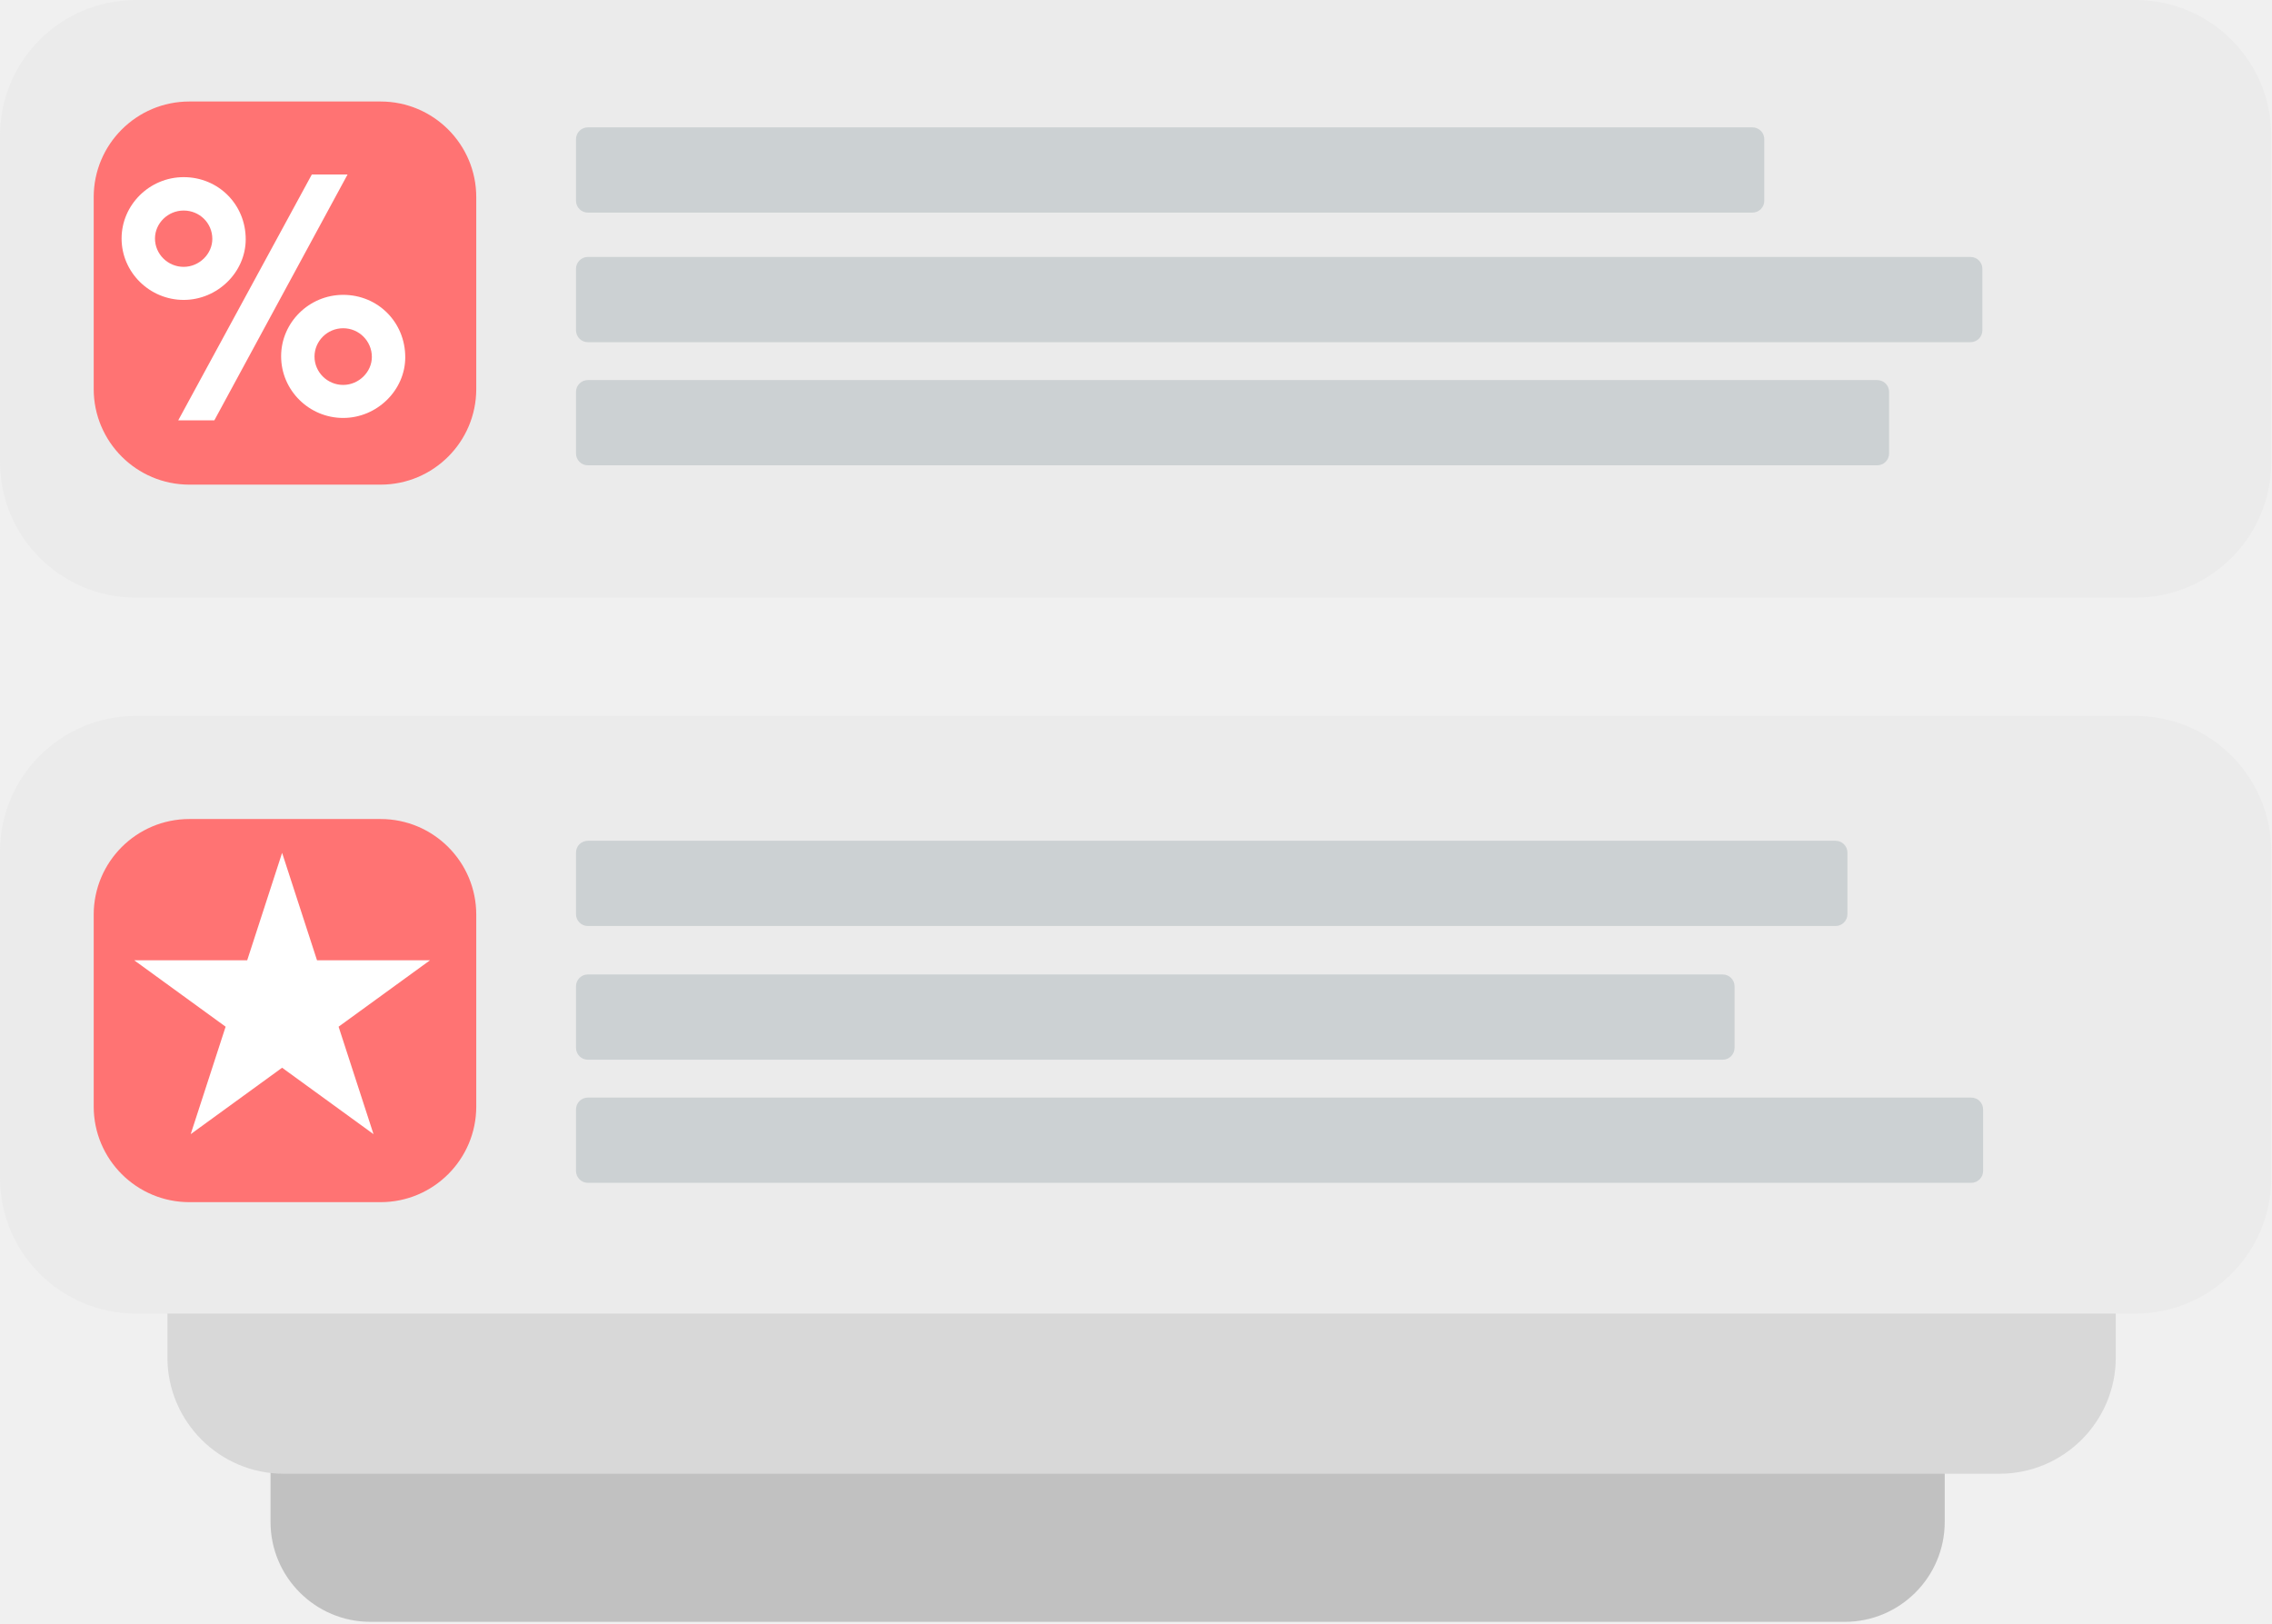
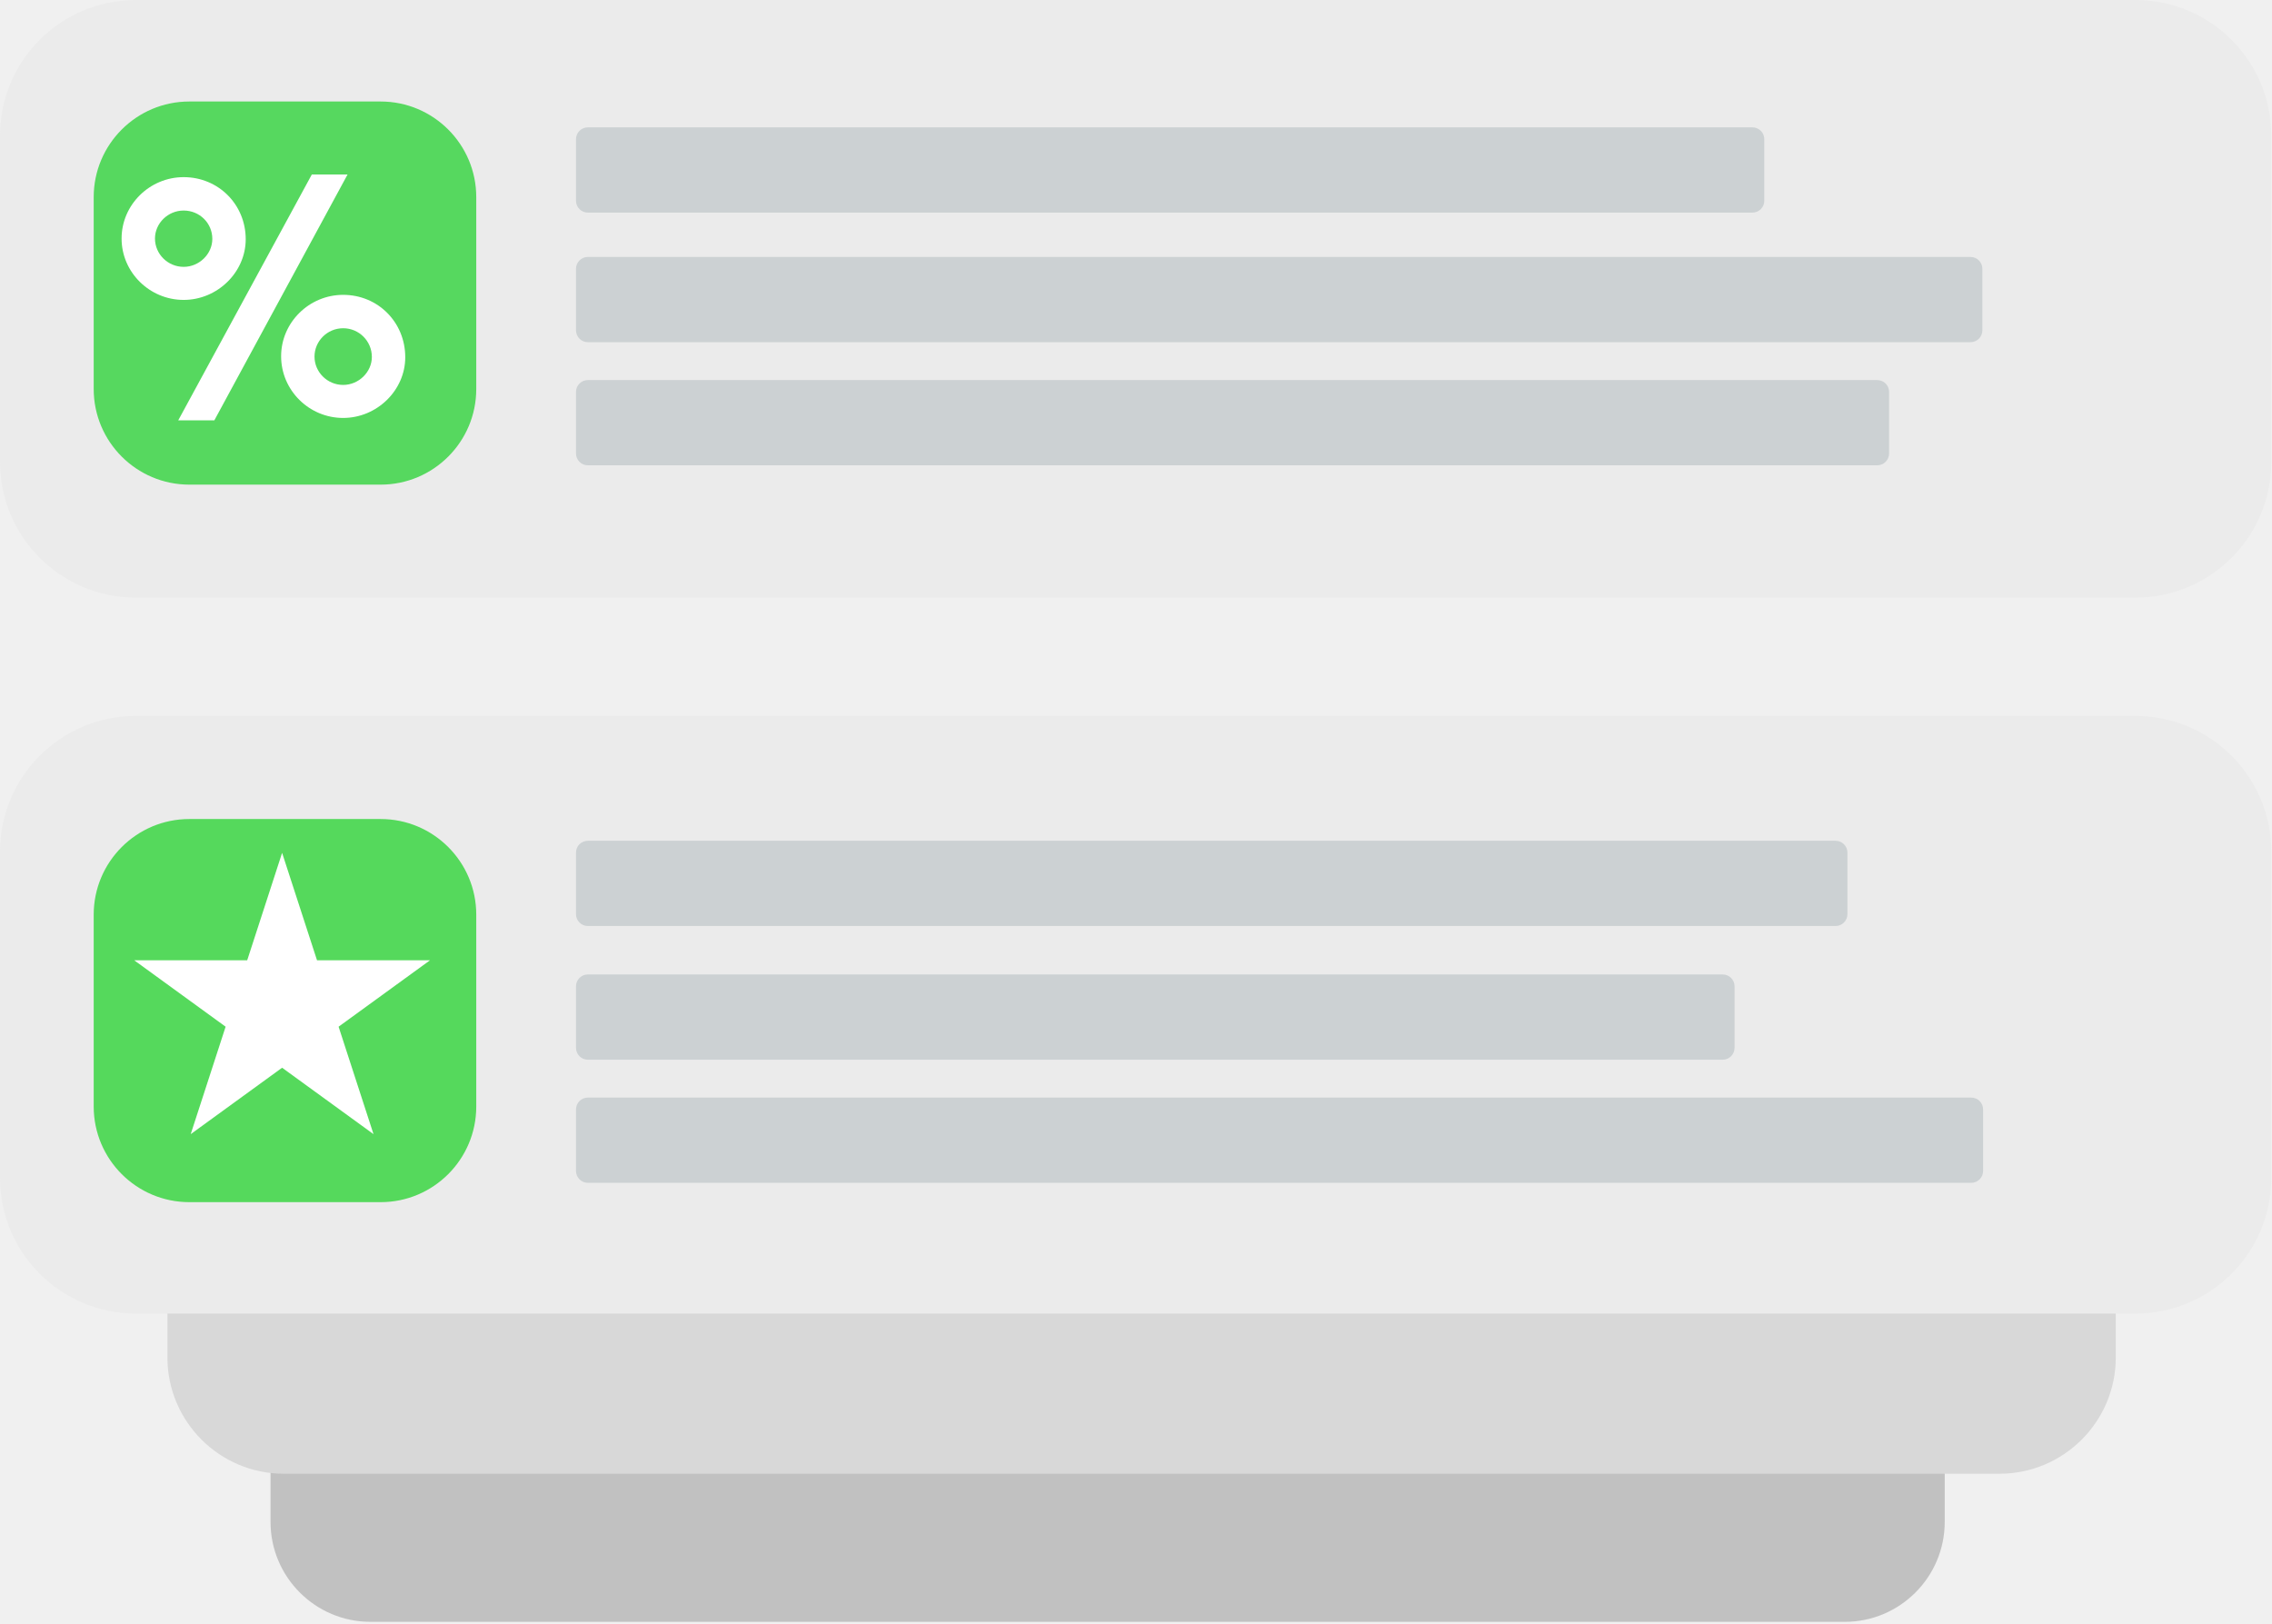
<svg xmlns="http://www.w3.org/2000/svg" width="100%" height="100%" viewBox="0 0 1107 791" version="1.1" xml:space="preserve" style="fill-rule:evenodd;clip-rule:evenodd;stroke-linejoin:round;stroke-miterlimit:2;">
  <g transform="matrix(1,0,0,1,-88.9596,-502.577)">
    <g transform="matrix(1.28381,0,0,1.28381,-145.009,-328.293)">
      <g>
        <g transform="matrix(0.738616,0,0,0.7166,142.625,351.19)">
          <path d="M1052.9,1091.68C1052.9,1062.46 1029.88,1038.73 1001.53,1038.73L244.024,1038.73C215.667,1038.73 192.646,1062.46 192.646,1091.68L192.646,1219.08C192.646,1248.3 215.667,1272.03 244.024,1272.03L1001.53,1272.03C1029.88,1272.03 1052.9,1248.3 1052.9,1219.08L1052.9,1091.68Z" style="fill:rgb(193,193,193);" />
        </g>
        <g transform="matrix(0.859568,0,0,0.833947,80.1965,145.713)">
          <path d="M1052.9,1091.68C1052.9,1062.46 1029.88,1038.73 1001.53,1038.73L244.024,1038.73C215.667,1038.73 192.646,1062.46 192.646,1091.68L192.646,1219.08C192.646,1248.3 215.667,1272.03 244.024,1272.03L1001.53,1272.03C1029.88,1272.03 1052.9,1248.3 1052.9,1219.08L1052.9,1091.68Z" style="fill:rgb(216,216,216);" />
        </g>
        <g transform="matrix(1.00203,0,0,0.972164,-10.791,-90.8989)">
          <path d="M1052.9,1091.68C1052.9,1062.46 1029.88,1038.73 1001.53,1038.73L244.024,1038.73C215.667,1038.73 192.646,1062.46 192.646,1091.68L192.646,1219.08C192.646,1248.3 215.667,1272.03 244.024,1272.03L1001.53,1272.03C1029.88,1272.03 1052.9,1248.3 1052.9,1219.08L1052.9,1091.68Z" style="fill:rgb(235,235,235);" />
        </g>
        <g transform="matrix(1.00203,0,0,0.972164,-10.791,-362.62)">
          <path d="M1052.9,1091.68C1052.9,1062.46 1029.88,1038.73 1001.53,1038.73L244.024,1038.73C215.667,1038.73 192.646,1062.46 192.646,1091.68L192.646,1219.08C192.646,1248.3 215.667,1272.03 244.024,1272.03L1001.53,1272.03C1029.88,1272.03 1052.9,1248.3 1052.9,1219.08L1052.9,1091.68Z" style="fill:rgb(235,235,235);" />
        </g>
      </g>
      <g transform="matrix(1.00052,0,0,1,-19.3912,30.3377)">
        <path d="M953.776,1037.91C953.776,1035.43 951.762,1033.42 949.281,1033.42L424.519,1033.42C422.039,1033.42 420.025,1035.43 420.025,1037.91L420.025,1061.27C420.025,1063.75 422.039,1065.77 424.519,1065.77L949.281,1065.77C951.762,1065.77 953.776,1063.75 953.776,1061.27L953.776,1037.91Z" style="fill:rgb(187,196,198);fill-opacity:0.65;" />
      </g>
      <g transform="matrix(0.823791,0,0,1,54.8392,-16.3916)">
        <path d="M953.776,1037.91C953.776,1035.43 951.33,1033.42 948.317,1033.42L425.484,1033.42C422.471,1033.42 420.025,1035.43 420.025,1037.91L420.025,1061.27C420.025,1063.75 422.471,1065.77 425.484,1065.77L948.317,1065.77C951.33,1065.77 953.776,1063.75 953.776,1061.27L953.776,1037.91Z" style="fill:rgb(187,196,198);fill-opacity:0.65;" />
      </g>
      <g transform="matrix(0.904048,0,0,1,21.129,-67.1309)">
        <path d="M953.776,1037.91C953.776,1035.43 951.547,1033.42 948.801,1033.42L424.999,1033.42C422.254,1033.42 420.025,1035.43 420.025,1037.91L420.025,1061.27C420.025,1063.75 422.254,1065.77 424.999,1065.77L948.801,1065.77C951.547,1065.77 953.776,1063.75 953.776,1061.27L953.776,1037.91Z" style="fill:rgb(187,196,198);fill-opacity:0.65;" />
      </g>
      <g transform="matrix(1.02071,0,0,1.04641,-38.8586,-763.331)">
-         <path d="M393.702,1679.71C393.702,1660.56 377.767,1645.02 358.141,1645.02L287.019,1645.02C267.393,1645.02 251.458,1660.56 251.458,1679.71L251.458,1749.29C251.458,1768.44 267.393,1783.98 287.019,1783.98L358.141,1783.98C377.767,1783.98 393.702,1768.44 393.702,1749.29L393.702,1679.71Z" style="fill:rgb(255,115,115);" />
+         <path d="M393.702,1679.71C393.702,1660.56 377.767,1645.02 358.141,1645.02L287.019,1645.02C267.393,1645.02 251.458,1660.56 251.458,1679.71L251.458,1749.29C251.458,1768.44 267.393,1783.98 287.019,1783.98L358.141,1783.98C377.767,1783.98 393.702,1768.44 393.702,1749.29L393.702,1679.71Z" style="fill:rgb(85,217,92);" />
        <clipPath id="_clip1">
          <path d="M393.702,1679.71C393.702,1660.56 377.767,1645.02 358.141,1645.02L287.019,1645.02C267.393,1645.02 251.458,1660.56 251.458,1679.71L251.458,1749.29C251.458,1768.44 267.393,1783.98 287.019,1783.98L358.141,1783.98C377.767,1783.98 393.702,1768.44 393.702,1749.29L393.702,1679.71Z" />
        </clipPath>
        <g clip-path="url(#_clip1)">
          <g transform="matrix(0.76313,0,0,0.744387,148.731,1102.32)">
            <path d="M226.411,745.537L243.421,797.888L298.467,797.888L253.934,830.243L270.944,882.594L226.411,850.239L181.879,882.594L198.889,830.243L154.356,797.888L209.402,797.888L226.411,745.537Z" style="fill:white;" />
          </g>
        </g>
      </g>
      <g transform="matrix(0.933678,0,0,1,8.6838,-241.981)">
        <path d="M953.776,1037.91C953.776,1035.43 951.617,1033.42 948.959,1033.42L424.841,1033.42C422.183,1033.42 420.025,1035.43 420.025,1037.91L420.025,1061.27C420.025,1063.75 422.183,1065.77 424.841,1065.77L948.959,1065.77C951.617,1065.77 953.776,1063.75 953.776,1061.27L953.776,1037.91Z" style="fill:rgb(187,196,198);fill-opacity:0.65;" />
      </g>
      <g transform="matrix(1,0,0,1,-19.173,-288.71)">
        <path d="M953.776,1037.91C953.776,1035.43 951.761,1033.42 949.279,1033.42L424.522,1033.42C422.04,1033.42 420.025,1035.43 420.025,1037.91L420.025,1061.27C420.025,1063.75 422.04,1065.77 424.522,1065.77L949.279,1065.77C951.761,1065.77 953.776,1063.75 953.776,1061.27L953.776,1037.91Z" style="fill:rgb(187,196,198);fill-opacity:0.65;" />
      </g>
      <g transform="matrix(0.844941,0,0,1,45.9556,-337.889)">
        <path d="M953.776,1037.91C953.776,1035.43 951.391,1033.42 948.453,1033.42L425.347,1033.42C422.409,1033.42 420.025,1035.43 420.025,1037.91L420.025,1061.27C420.025,1063.75 422.409,1065.77 425.347,1065.77L948.453,1065.77C951.391,1065.77 953.776,1063.75 953.776,1061.27L953.776,1037.91Z" style="fill:rgb(187,196,198);fill-opacity:0.65;" />
      </g>
      <g transform="matrix(1.02071,0,0,1.04641,-38.8586,-1035.65)">
-         <path d="M393.702,1679.71C393.702,1660.56 377.767,1645.02 358.141,1645.02L287.019,1645.02C267.393,1645.02 251.458,1660.56 251.458,1679.71L251.458,1749.29C251.458,1768.44 267.393,1783.98 287.019,1783.98L358.141,1783.98C377.767,1783.98 393.702,1768.44 393.702,1749.29L393.702,1679.71Z" style="fill:rgb(255,115,115);" />
+         <path d="M393.702,1679.71C393.702,1660.56 377.767,1645.02 358.141,1645.02L287.019,1645.02C267.393,1645.02 251.458,1660.56 251.458,1679.71L251.458,1749.29C251.458,1768.44 267.393,1783.98 287.019,1783.98L358.141,1783.98C377.767,1783.98 393.702,1768.44 393.702,1749.29L393.702,1679.71Z" style="fill:rgb(86,216,95);" />
        <clipPath id="_clip2">
          <path d="M393.702,1679.71C393.702,1660.56 377.767,1645.02 358.141,1645.02L287.019,1645.02C267.393,1645.02 251.458,1660.56 251.458,1679.71L251.458,1749.29C251.458,1768.44 267.393,1783.98 287.019,1783.98L358.141,1783.98C377.767,1783.98 393.702,1768.44 393.702,1749.29L393.702,1679.71Z" />
        </clipPath>
        <g clip-path="url(#_clip2)">
          <g transform="matrix(0.979712,0,0,0.955649,69.3286,762.785)">
            <text x="193.673px" y="1041.62px" style="font-family:'HelveticaNeue-Bold', 'Helvetica Neue';font-weight:700;font-size:128px;fill:white;">%</text>
          </g>
        </g>
      </g>
    </g>
  </g>
</svg>
